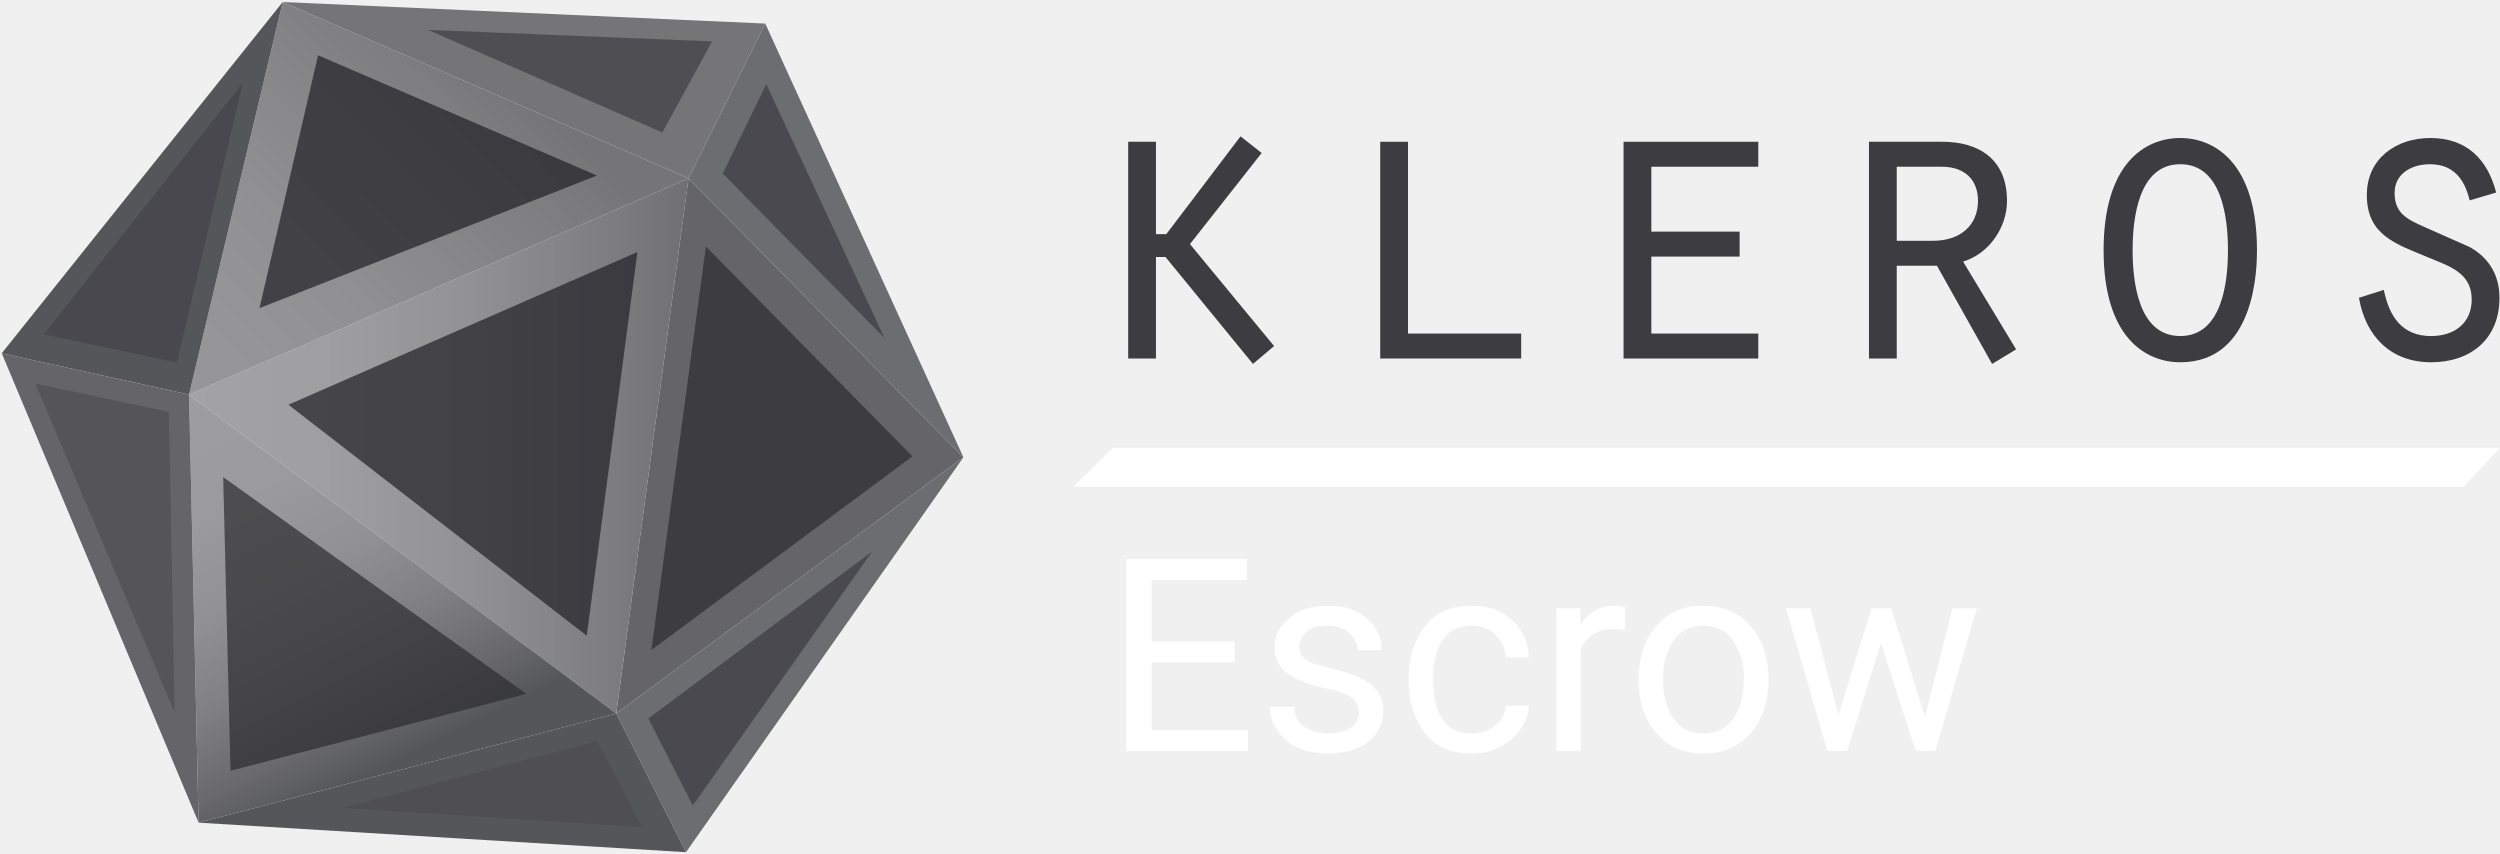
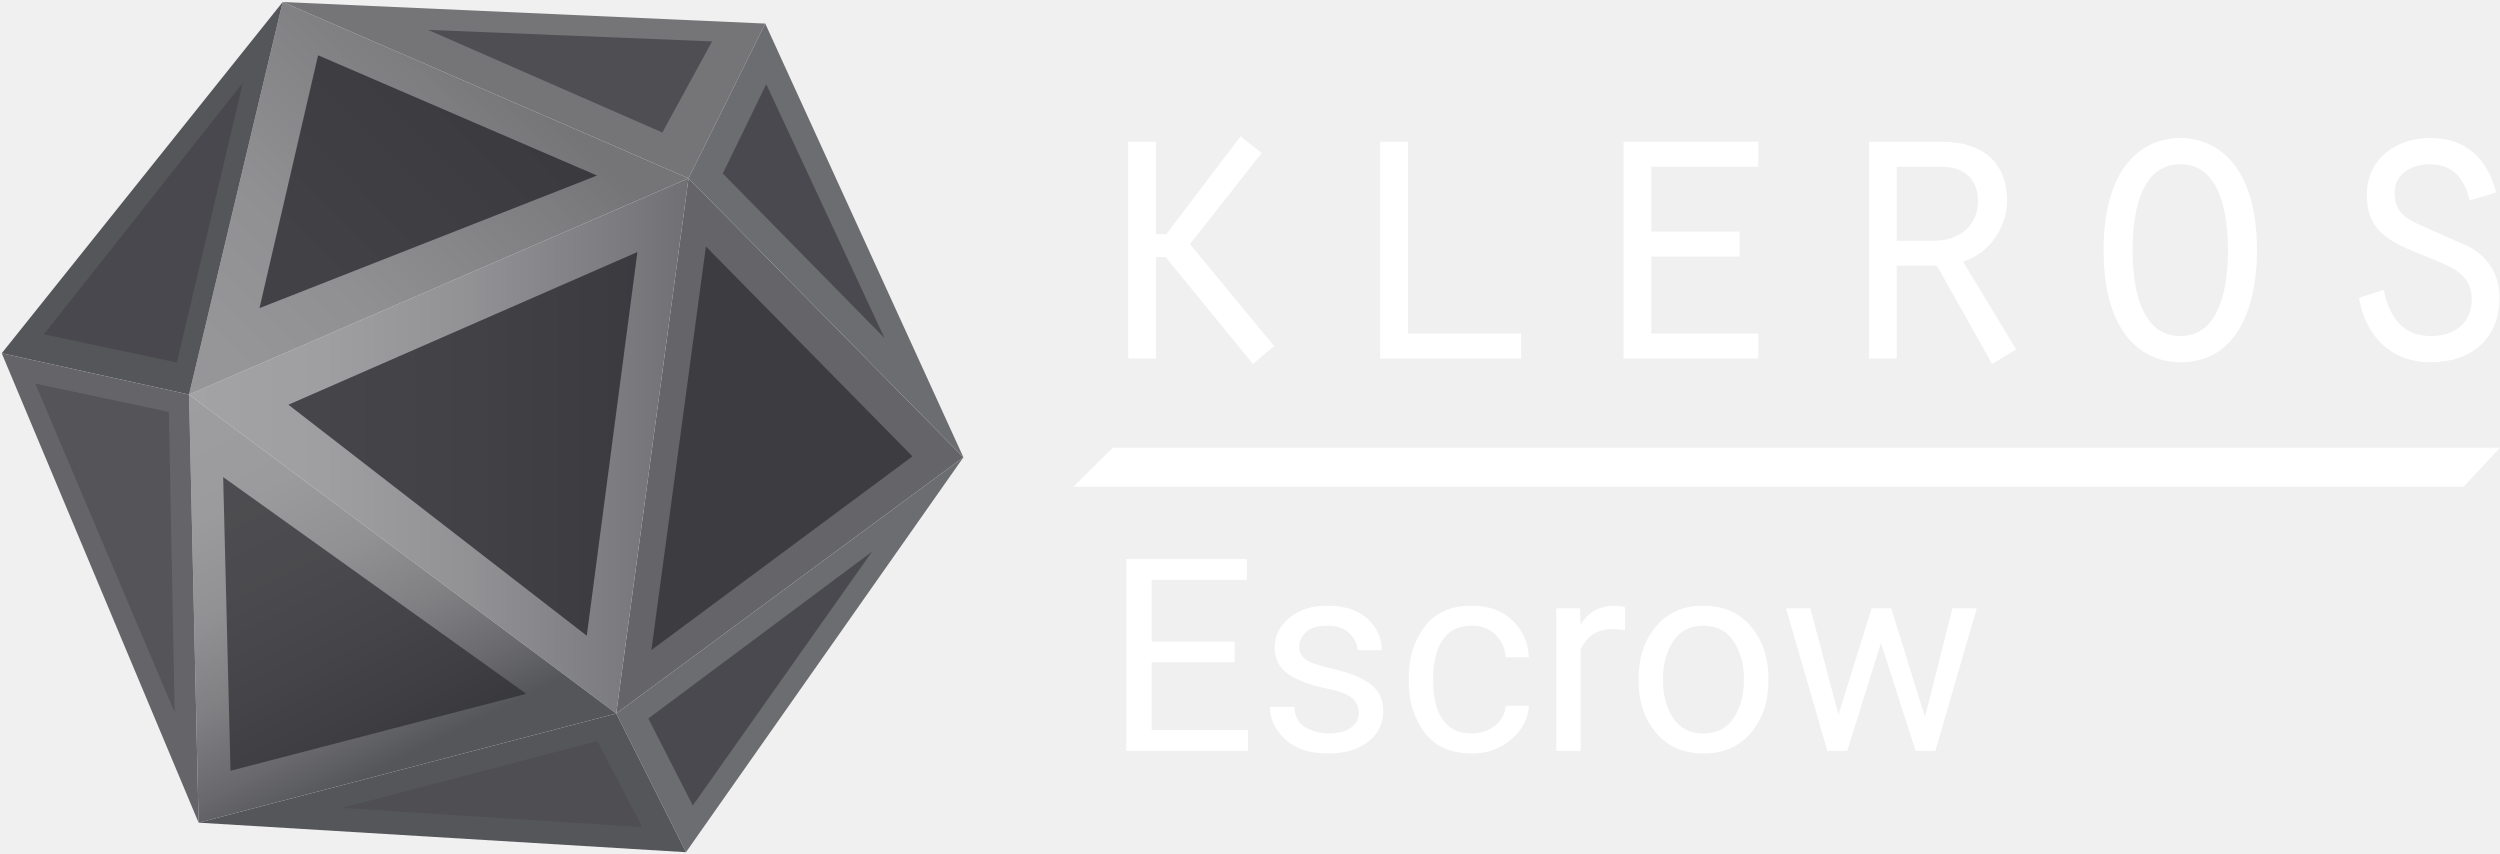
<svg xmlns="http://www.w3.org/2000/svg" width="110px" viewBox="0 0 899 307" version="1.1">
  <defs>
    <linearGradient x1="6.05620155e-05%" y1="50%" x2="100%" y2="50%" id="linearGradient-1">
      <stop stop-color="#A3A2A5" offset="0%" />
      <stop stop-color="#9F9EA0" offset="27.05%" />
      <stop stop-color="#929194" offset="56.07%" />
      <stop stop-color="#7C7C80" offset="85.92%" />
      <stop stop-color="#707073" offset="100%" />
    </linearGradient>
    <linearGradient x1="-0.661%" y1="79.754%" x2="70.392%" y2="24.407%" id="linearGradient-2">
      <stop stop-color="#969598" offset="0%" />
      <stop stop-color="#908F92" offset="33.96%" />
      <stop stop-color="#7F7F82" offset="79.17%" />
      <stop stop-color="#757578" offset="100%" />
    </linearGradient>
    <linearGradient x1="5.823%" y1="-2.834%" x2="50.01%" y2="85.052%" id="linearGradient-3">
      <stop stop-color="#9E9EA0" offset="0%" />
      <stop stop-color="#9B9B9D" offset="27.59%" />
      <stop stop-color="#919194" offset="49.4%" />
      <stop stop-color="#808083" offset="69.23%" />
      <stop stop-color="#69696D" offset="87.77%" />
      <stop stop-color="#55565A" offset="100%" />
    </linearGradient>
  </defs>
  <g id="Sub-branding" stroke="none" stroke-width="1" fill="none" fill-rule="evenodd">
    <g id="kleros-logo" transform="translate(-4963, -2965)">
      <g id="Group-6" transform="translate(4963, 2965)">
        <g id="kleros-logo">
          <g id="Group">
            <polygon id="Path" fill="#656569" points="346.442 164.45 247.593 64.127 221.595 256.577" />
            <polygon id="Path" fill="url(#linearGradient-1)" points="67.979 141.885 247.593 64.127 221.595 256.577" />
            <polygon id="Path" fill="url(#linearGradient-2)" points="247.593 64.127 101.658 0.725 67.979 141.885" />
            <polygon id="Path" fill="url(#linearGradient-3)" points="67.979 141.885 71.419 295.836 221.595 256.577" />
            <polygon id="Path" fill="#757578" points="247.593 64.127 275.183 8.475 101.658 0.725" />
            <polygon id="Path" fill="#6C6D70" points="275.183 8.475 346.442 164.45 247.593 64.127" />
            <polygon id="Path" fill="#6C6D70" points="346.442 164.45 246.679 306.453 221.595 256.577" />
            <polygon id="Path" fill="#55565A" points="246.679 306.453 71.419 295.836 221.595 256.577" />
            <polygon id="Path" fill="#55565A" points="101.658 0.725 0.624 127.033 67.979 141.885" />
            <polygon id="Path" fill="#656569" points="0.624 127.033 71.419 295.836 67.979 141.885" />
            <polygon id="Path" fill="#1F2025" opacity="0.7" points="229.211 90.632 211.005 228.601 103.706 145.535" />
            <polygon id="Path" fill="#1F2025" opacity="0.7" points="214.681 63.121 114.382 19.881 93.313 110.795" />
            <polygon id="Path" fill="#2C2C31" opacity="0.7" points="189.259 249.501 80.253 171.566 82.889 277.172" />
            <polygon id="Path" fill="#2C2C31" opacity="0.7" points="328.126 164.106 253.844 88.635 234.238 233.762" />
            <polygon id="Path" fill="#4D4B50" opacity="0.7" points="214.816 266.476 230.995 297.466 122.884 290.534" />
            <polygon id="Path" fill="#3C3B41" opacity="0.7" points="313.61 198.347 233.136 258.37 249.126 289.659" />
            <polygon id="Path" fill="#3C3B41" opacity="0.7" points="275.545 30.268 318.093 121.608 259.915 62.395" />
            <polygon id="Path" fill="#3F3D43" opacity="0.7" points="256.071 14.894 238.18 47.648 153.908 10.742" />
            <polygon id="Path" fill="#434248" opacity="0.7" points="87.333 29.751 63.617 130.368 15.775 120.222" />
            <polygon id="Path" fill="#4F4D53" opacity="0.7" points="60.733 148.116 62.82 256.244 12.66 137.925" />
          </g>
-           <g id="Group" transform="translate(405, 49)" fill="#3D3D41">
+           <g id="Group" transform="translate(405, 49)" fill="#FFFFFF">
            <polygon id="Path" points="10.683 35.19 14.41 35.19 41.092 0.031 48.694 6.015 22.906 38.779 53.166 75.434 45.563 81.868 14.112 43.416 10.683 43.416 10.683 79.923 0.695 79.923 0.695 1.974 10.683 1.974 10.683 35.19" />
            <polygon id="Path" points="91.33 1.976 101.318 1.976 101.318 70.947 142.011 70.947 142.011 79.925 91.33 79.925" />
            <polygon id="Path" points="178.832 1.976 227.278 1.976 227.278 10.953 188.82 10.953 188.82 34.294 220.571 34.294 220.571 43.27 188.82 43.27 188.82 70.948 227.278 70.948 227.278 79.926 178.832 79.926" />
            <path d="M267.081,1.976 L293.465,1.976 C306.433,1.976 316.719,8.11 316.719,23.221 C316.719,32.795 310.309,42.221 300.919,45.064 L319.999,76.632 L311.354,81.869 L291.527,46.559 L277.068,46.559 L277.068,79.924 L267.081,79.924 L267.081,1.976 Z M290.186,37.584 C299.874,37.584 306.284,32.049 306.284,23.221 C306.284,16.19 302.11,10.953 293.166,10.953 L277.067,10.953 L277.067,37.584 L290.186,37.584 Z" id="Shape" fill-rule="nonzero" />
            <path d="M406.608,41.024 C406.608,47.308 406.16,81.27 379.031,81.27 C366.509,81.27 351.454,72.294 351.454,41.024 C351.454,9.905 366.211,0.629 379.031,0.629 C391.403,0.629 406.608,9.607 406.608,41.024 Z M361.889,41.024 C361.889,52.395 363.976,71.845 379.031,71.845 C394.086,71.845 396.173,52.395 396.173,41.024 C396.173,29.505 394.086,10.055 379.031,10.055 C363.976,10.055 361.889,29.505 361.889,41.024 Z" id="Shape" fill-rule="nonzero" />
            <path d="M452.222,55.239 C454.16,64.815 458.781,71.845 469.216,71.845 C477.414,71.845 483.824,67.357 483.824,58.679 C483.824,49.104 475.775,46.711 468.173,43.569 C456.844,38.78 446.111,35.788 446.111,21.126 C446.111,7.961 456.695,0.629 468.918,0.629 C481.886,0.629 489.489,8.11 492.619,20.228 L483.079,23.071 C481.29,15.442 477.265,10.055 468.769,10.055 C462.359,10.055 456.098,13.347 456.098,20.378 C456.098,27.709 460.569,29.804 466.533,32.496 L483.079,39.827 C490.084,43.717 493.811,50.001 493.811,58.08 C493.811,72.891 483.526,81.269 469.215,81.269 C454.756,81.269 445.662,71.993 443.278,58.08 L452.222,55.239 Z" id="Path" />
          </g>
        </g>
        <text id="Escrow" font-family="Roboto-Medium, Roboto" font-size="97" font-weight="400" fill="#FFFFFF">
          <tspan x="397" y="270">Escrow</tspan>
        </text>
        <polygon id="Rectangle" fill="#FFFFFF" points="400.16 161 899 161 885.942 175 386 175" />
      </g>
    </g>
  </g>
</svg>
